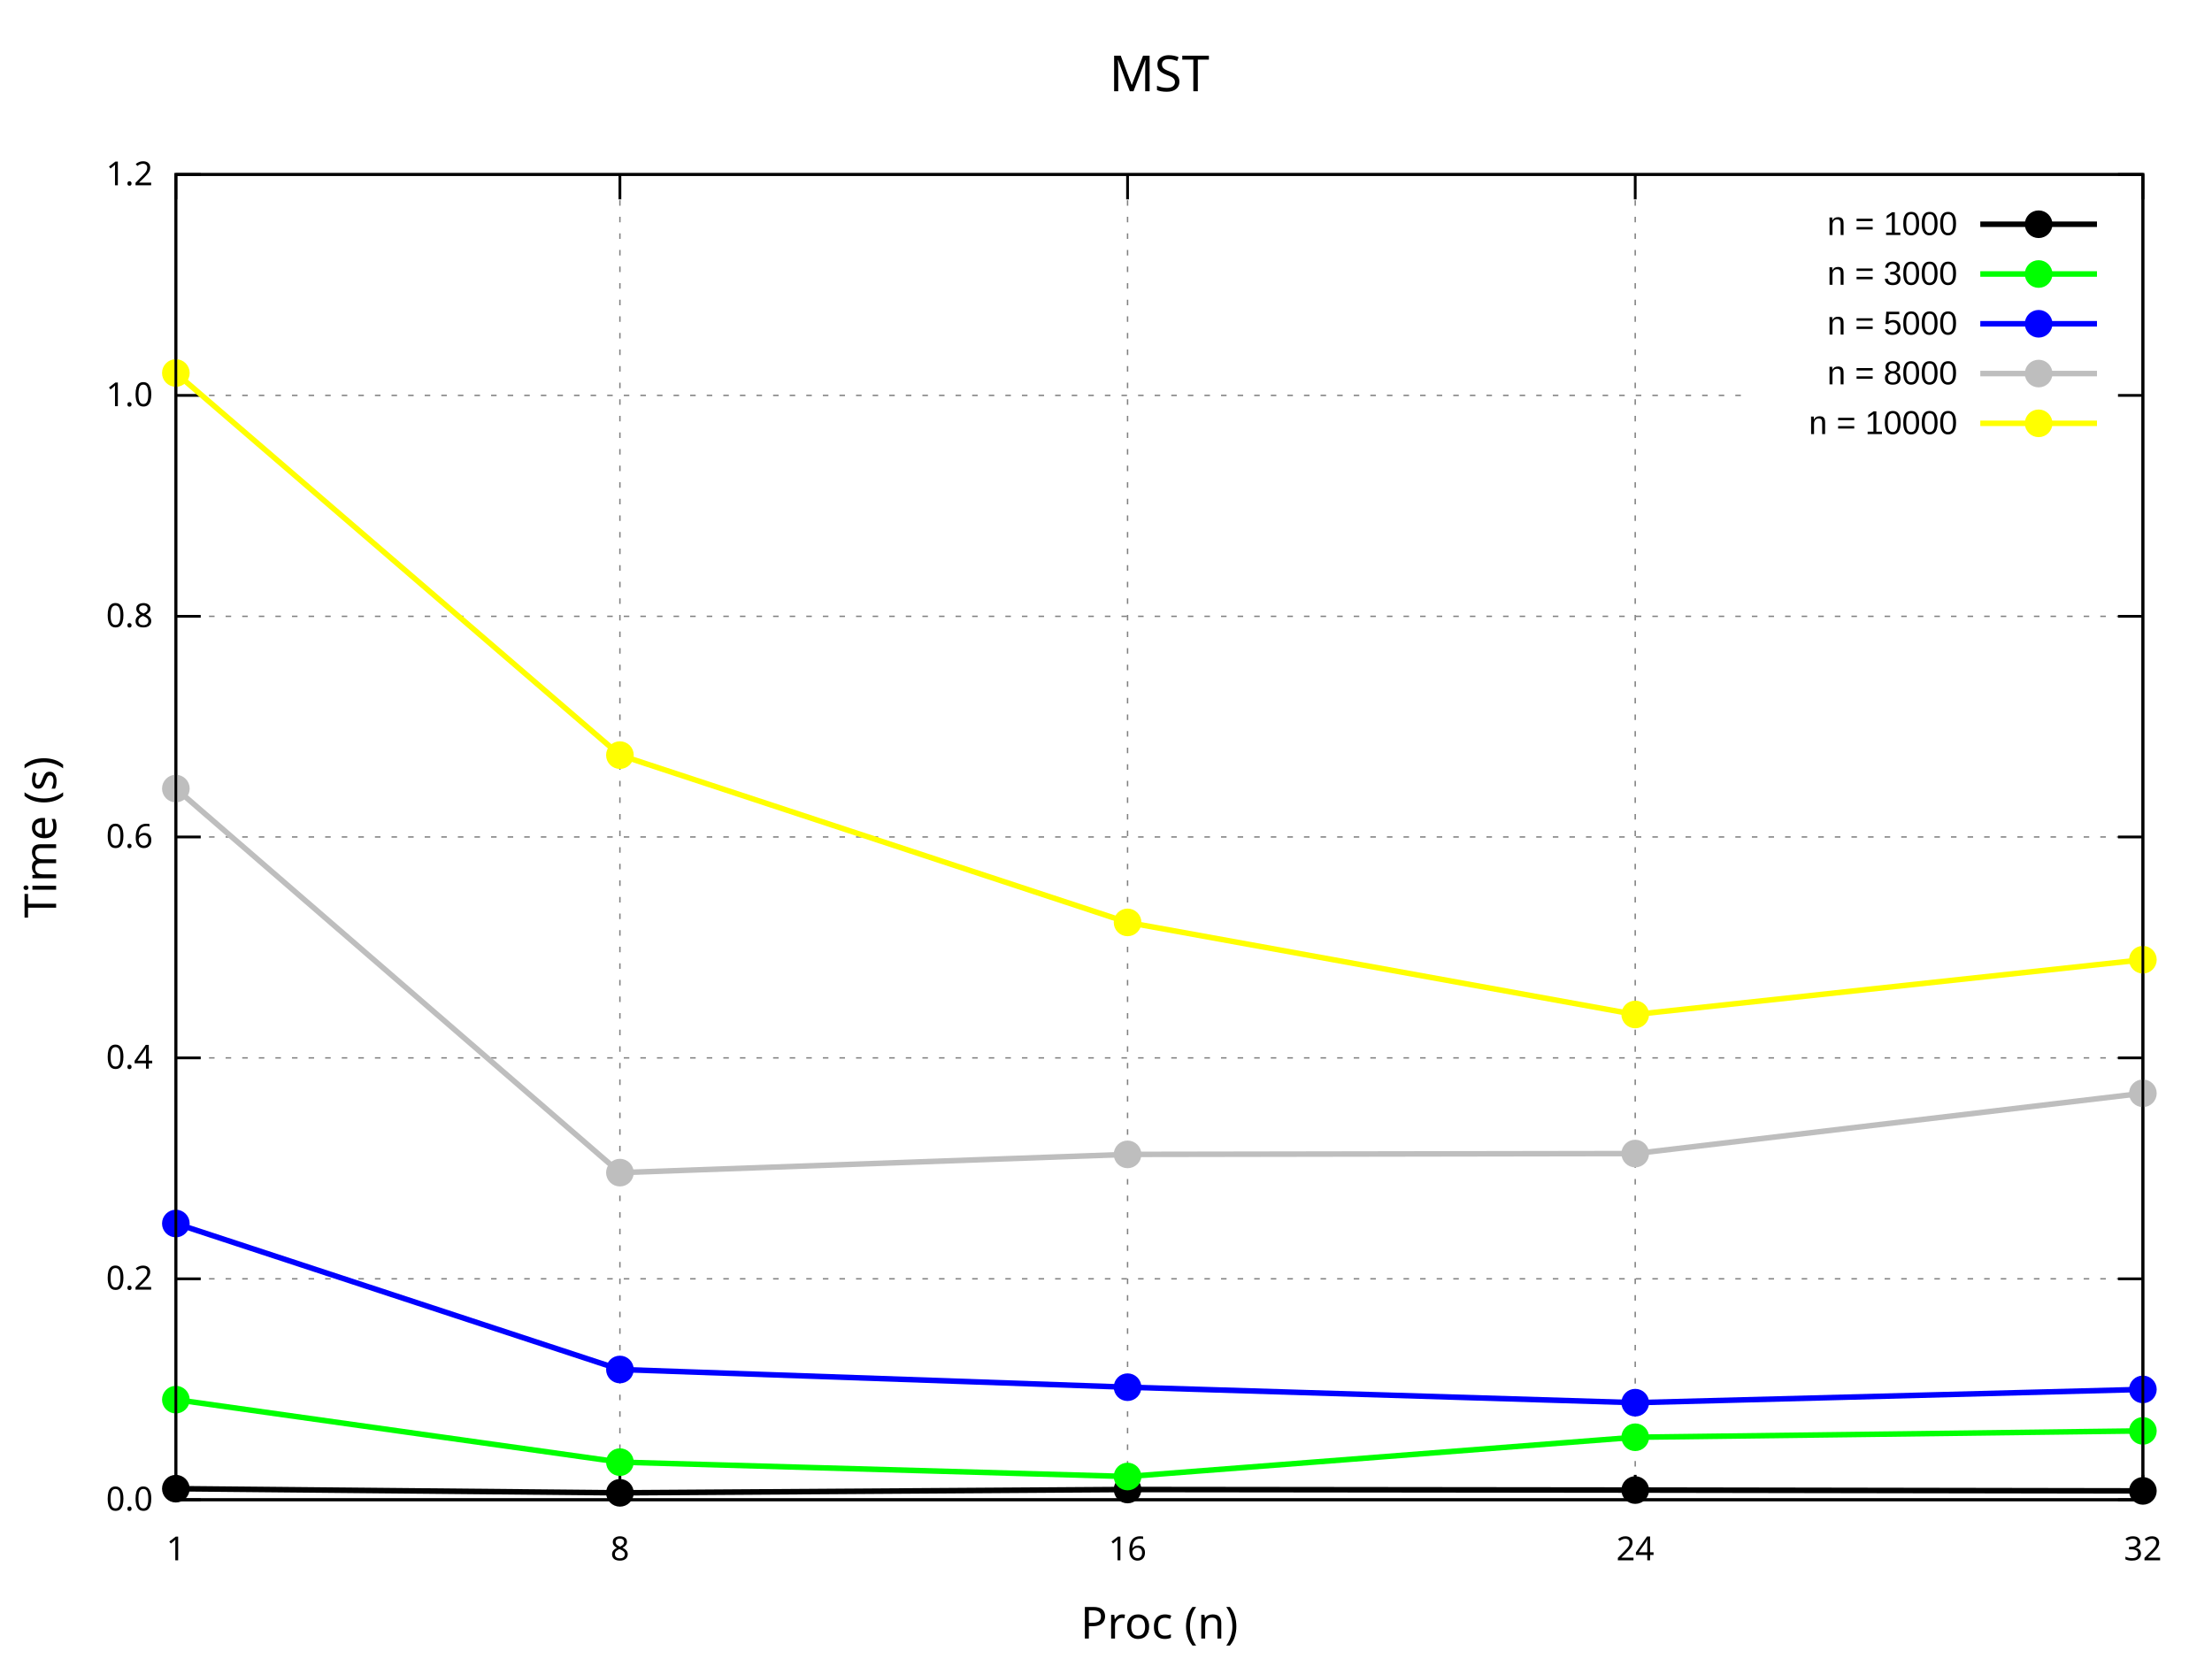
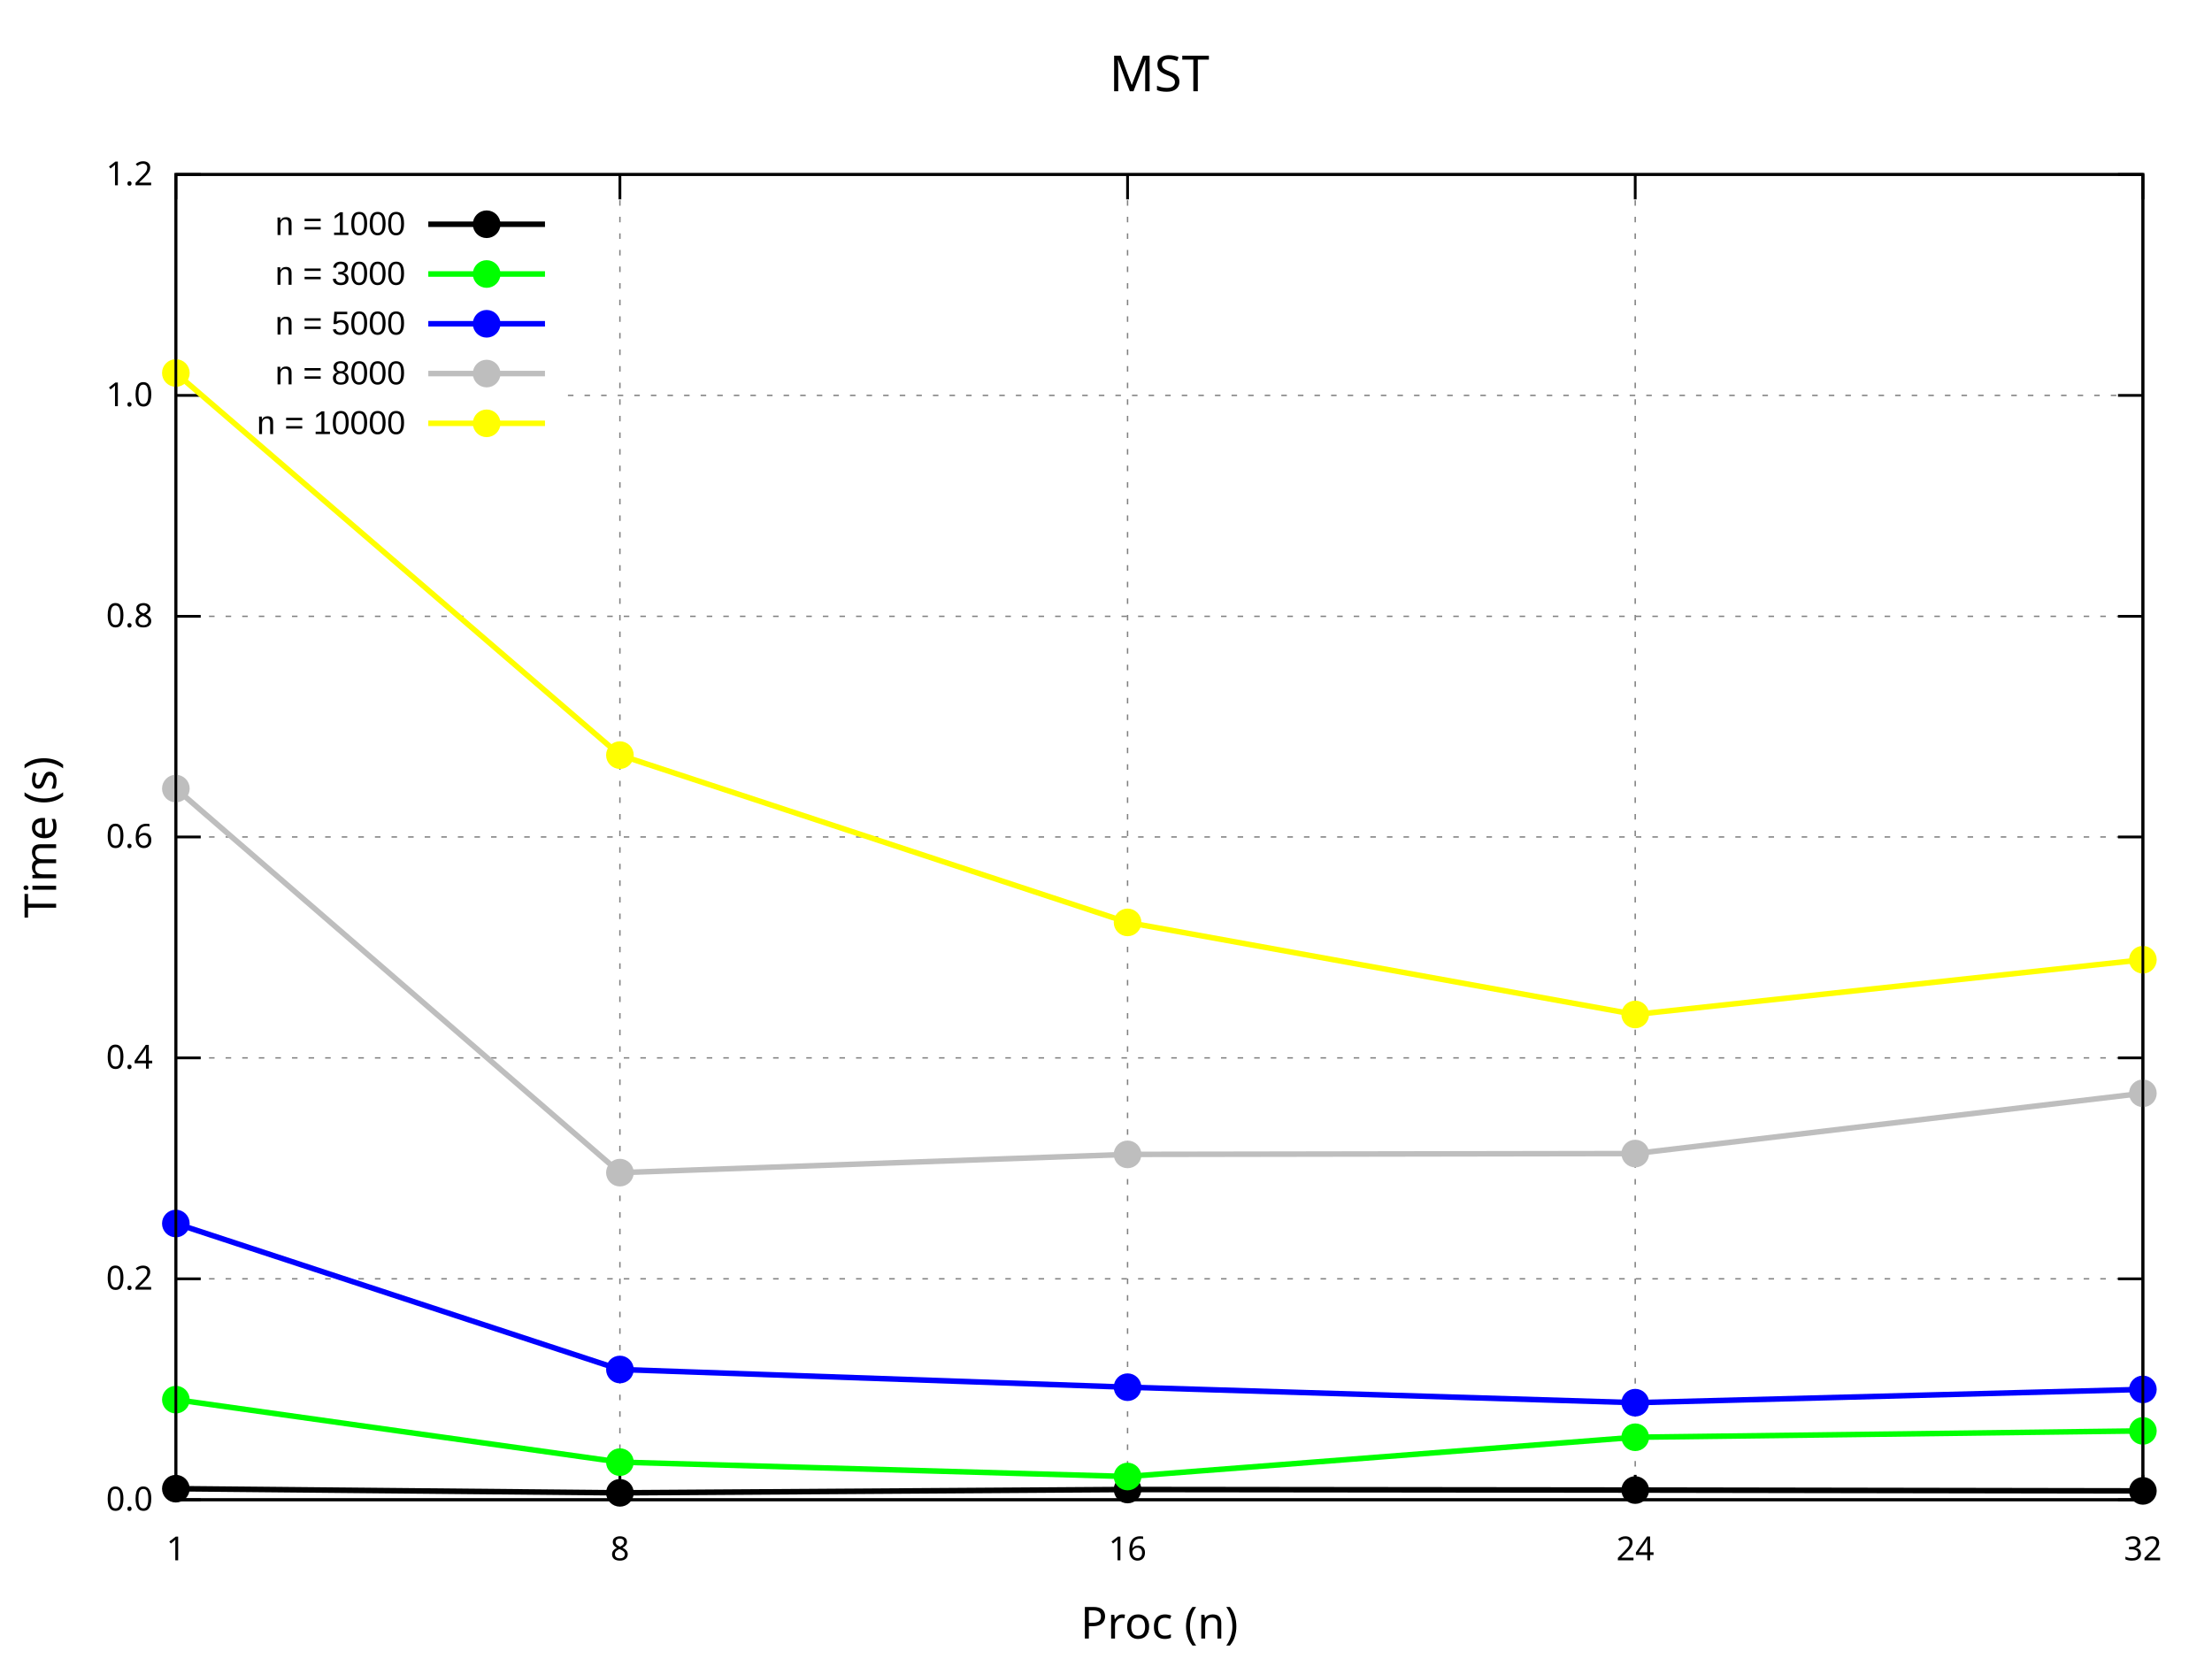
<svg xmlns="http://www.w3.org/2000/svg" xmlns:xlink="http://www.w3.org/1999/xlink" width="800" height="600" viewBox="0 0 800 600">
  <g id="gnuplot_canvas">
    <rect x="0" y="0" width="800" height="600" fill="none" />
    <defs>
      <circle id="gpDot" r="0.5" stroke-width="0.5" stroke="currentColor" />
      <path id="gpPt0" stroke-width="0.222" stroke="currentColor" d="M-1,0 h2 M0,-1 v2" />
      <path id="gpPt1" stroke-width="0.222" stroke="currentColor" d="M-1,-1 L1,1 M1,-1 L-1,1" />
      <path id="gpPt2" stroke-width="0.222" stroke="currentColor" d="M-1,0 L1,0 M0,-1 L0,1 M-1,-1 L1,1 M-1,1 L1,-1" />
      <rect id="gpPt3" stroke-width="0.222" stroke="currentColor" x="-1" y="-1" width="2" height="2" />
      <rect id="gpPt4" stroke-width="0.222" stroke="currentColor" fill="currentColor" x="-1" y="-1" width="2" height="2" />
      <circle id="gpPt5" stroke-width="0.222" stroke="currentColor" cx="0" cy="0" r="1" />
      <use xlink:href="#gpPt5" id="gpPt6" fill="currentColor" stroke="none" />
      <path id="gpPt7" stroke-width="0.222" stroke="currentColor" d="M0,-1.33 L-1.33,0.67 L1.33,0.67 z" />
      <use xlink:href="#gpPt7" id="gpPt8" fill="currentColor" stroke="none" />
      <use xlink:href="#gpPt7" id="gpPt9" stroke="currentColor" transform="rotate(180)" />
      <use xlink:href="#gpPt9" id="gpPt10" fill="currentColor" stroke="none" />
      <use xlink:href="#gpPt3" id="gpPt11" stroke="currentColor" transform="rotate(45)" />
      <use xlink:href="#gpPt11" id="gpPt12" fill="currentColor" stroke="none" />
      <path id="gpPt13" stroke-width="0.222" stroke="currentColor" d="M0,1.330 L1.265,0.411 L0.782,-1.067 L-0.782,-1.076 L-1.265,0.411 z" />
      <use xlink:href="#gpPt13" id="gpPt14" fill="currentColor" stroke="none" />
      <filter id="textbox" filterUnits="objectBoundingBox" x="0" y="0" height="1" width="1">
        <feFlood flood-color="white" flood-opacity="1" result="bgnd" />
        <feComposite in="SourceGraphic" in2="bgnd" operator="atop" />
      </filter>
      <filter id="greybox" filterUnits="objectBoundingBox" x="0" y="0" height="1" width="1">
        <feFlood flood-color="lightgrey" flood-opacity="1" result="grey" />
        <feComposite in="SourceGraphic" in2="grey" operator="atop" />
      </filter>
    </defs>
    <g fill="none" color="white" stroke="currentColor" stroke-width="1.00" stroke-linecap="butt" stroke-linejoin="miter">
</g>
    <g fill="none" color="black" stroke="currentColor" stroke-width="1.00" stroke-linecap="butt" stroke-linejoin="miter">
</g>
    <g fill="none" color="black" stroke="black" stroke-width="0.50" stroke-linecap="butt" stroke-linejoin="miter">
</g>
    <g fill="none" color="gray" stroke="currentColor" stroke-width="0.50" stroke-linecap="butt" stroke-linejoin="miter">
      <path stroke="gray" stroke-dasharray="2,4" class="gridline" d="M63.6,542.4 L775.0,542.4  " />
    </g>
    <g fill="none" color="gray" stroke="gray" stroke-width="1.00" stroke-linecap="butt" stroke-linejoin="miter">
</g>
    <g fill="none" color="black" stroke="currentColor" stroke-width="1.00" stroke-linecap="butt" stroke-linejoin="miter">
      <path stroke="black" d="M63.6,542.4 L72.6,542.4 M775.0,542.4 L766.0,542.4  " />
      <g transform="translate(55.3,546.3)" stroke="none" fill="black" font-family="Calibri" font-size="12.00" text-anchor="end">
        <text>
          <tspan font-family="Calibri">0.0</tspan>
        </text>
      </g>
    </g>
    <g fill="none" color="black" stroke="currentColor" stroke-width="1.00" stroke-linecap="butt" stroke-linejoin="miter">
</g>
    <g fill="none" color="black" stroke="black" stroke-width="0.50" stroke-linecap="butt" stroke-linejoin="miter">
</g>
    <g fill="none" color="gray" stroke="currentColor" stroke-width="0.50" stroke-linecap="butt" stroke-linejoin="miter">
      <path stroke="gray" stroke-dasharray="2,4" class="gridline" d="M63.6,462.5 L775.0,462.5  " />
    </g>
    <g fill="none" color="gray" stroke="gray" stroke-width="1.00" stroke-linecap="butt" stroke-linejoin="miter">
</g>
    <g fill="none" color="black" stroke="currentColor" stroke-width="1.00" stroke-linecap="butt" stroke-linejoin="miter">
      <path stroke="black" d="M63.6,462.5 L72.6,462.5 M775.0,462.5 L766.0,462.5  " />
      <g transform="translate(55.3,466.4)" stroke="none" fill="black" font-family="Calibri" font-size="12.00" text-anchor="end">
        <text>
          <tspan font-family="Calibri">0.2</tspan>
        </text>
      </g>
    </g>
    <g fill="none" color="black" stroke="currentColor" stroke-width="1.00" stroke-linecap="butt" stroke-linejoin="miter">
</g>
    <g fill="none" color="black" stroke="black" stroke-width="0.50" stroke-linecap="butt" stroke-linejoin="miter">
</g>
    <g fill="none" color="gray" stroke="currentColor" stroke-width="0.50" stroke-linecap="butt" stroke-linejoin="miter">
      <path stroke="gray" stroke-dasharray="2,4" class="gridline" d="M63.6,382.6 L775.0,382.6  " />
    </g>
    <g fill="none" color="gray" stroke="gray" stroke-width="1.00" stroke-linecap="butt" stroke-linejoin="miter">
</g>
    <g fill="none" color="black" stroke="currentColor" stroke-width="1.00" stroke-linecap="butt" stroke-linejoin="miter">
      <path stroke="black" d="M63.6,382.6 L72.6,382.6 M775.0,382.6 L766.0,382.6  " />
      <g transform="translate(55.3,386.5)" stroke="none" fill="black" font-family="Calibri" font-size="12.00" text-anchor="end">
        <text>
          <tspan font-family="Calibri">0.4</tspan>
        </text>
      </g>
    </g>
    <g fill="none" color="black" stroke="currentColor" stroke-width="1.00" stroke-linecap="butt" stroke-linejoin="miter">
</g>
    <g fill="none" color="black" stroke="black" stroke-width="0.50" stroke-linecap="butt" stroke-linejoin="miter">
</g>
    <g fill="none" color="gray" stroke="currentColor" stroke-width="0.50" stroke-linecap="butt" stroke-linejoin="miter">
      <path stroke="gray" stroke-dasharray="2,4" class="gridline" d="M63.6,302.7 L775.0,302.7  " />
    </g>
    <g fill="none" color="gray" stroke="gray" stroke-width="1.00" stroke-linecap="butt" stroke-linejoin="miter">
</g>
    <g fill="none" color="black" stroke="currentColor" stroke-width="1.00" stroke-linecap="butt" stroke-linejoin="miter">
      <path stroke="black" d="M63.6,302.7 L72.6,302.7 M775.0,302.7 L766.0,302.7  " />
      <g transform="translate(55.3,306.6)" stroke="none" fill="black" font-family="Calibri" font-size="12.00" text-anchor="end">
        <text>
          <tspan font-family="Calibri">0.6</tspan>
        </text>
      </g>
    </g>
    <g fill="none" color="black" stroke="currentColor" stroke-width="1.00" stroke-linecap="butt" stroke-linejoin="miter">
</g>
    <g fill="none" color="black" stroke="black" stroke-width="0.50" stroke-linecap="butt" stroke-linejoin="miter">
</g>
    <g fill="none" color="gray" stroke="currentColor" stroke-width="0.50" stroke-linecap="butt" stroke-linejoin="miter">
      <path stroke="gray" stroke-dasharray="2,4" class="gridline" d="M63.6,222.9 L775.0,222.9  " />
    </g>
    <g fill="none" color="gray" stroke="gray" stroke-width="1.00" stroke-linecap="butt" stroke-linejoin="miter">
</g>
    <g fill="none" color="black" stroke="currentColor" stroke-width="1.00" stroke-linecap="butt" stroke-linejoin="miter">
      <path stroke="black" d="M63.6,222.9 L72.6,222.9 M775.0,222.9 L766.0,222.9  " />
      <g transform="translate(55.3,226.8)" stroke="none" fill="black" font-family="Calibri" font-size="12.00" text-anchor="end">
        <text>
          <tspan font-family="Calibri">0.8</tspan>
        </text>
      </g>
    </g>
    <g fill="none" color="black" stroke="currentColor" stroke-width="1.00" stroke-linecap="butt" stroke-linejoin="miter">
</g>
    <g fill="none" color="black" stroke="black" stroke-width="0.50" stroke-linecap="butt" stroke-linejoin="miter">
</g>
    <g fill="none" color="gray" stroke="currentColor" stroke-width="0.50" stroke-linecap="butt" stroke-linejoin="miter">
-       <path stroke="gray" stroke-dasharray="2,4" class="gridline" d="M63.6,143.0 L633.2,143.0 M766.7,143.0 L775.0,143.0  " />
+       <path stroke="gray" stroke-dasharray="2,4" class="gridline" d="M63.6,143.0 L71.9,143.0 M205.4,143.0 L775.0,143.0  " />
    </g>
    <g fill="none" color="gray" stroke="gray" stroke-width="1.00" stroke-linecap="butt" stroke-linejoin="miter">
</g>
    <g fill="none" color="black" stroke="currentColor" stroke-width="1.00" stroke-linecap="butt" stroke-linejoin="miter">
      <path stroke="black" d="M63.6,143.0 L72.6,143.0 M775.0,143.0 L766.0,143.0  " />
      <g transform="translate(55.3,146.9)" stroke="none" fill="black" font-family="Calibri" font-size="12.00" text-anchor="end">
        <text>
          <tspan font-family="Calibri">1.0</tspan>
        </text>
      </g>
    </g>
    <g fill="none" color="black" stroke="currentColor" stroke-width="1.00" stroke-linecap="butt" stroke-linejoin="miter">
</g>
    <g fill="none" color="black" stroke="black" stroke-width="0.50" stroke-linecap="butt" stroke-linejoin="miter">
</g>
    <g fill="none" color="gray" stroke="currentColor" stroke-width="0.50" stroke-linecap="butt" stroke-linejoin="miter">
      <path stroke="gray" stroke-dasharray="2,4" class="gridline" d="M63.6,63.1 L775.0,63.1  " />
    </g>
    <g fill="none" color="gray" stroke="gray" stroke-width="1.00" stroke-linecap="butt" stroke-linejoin="miter">
</g>
    <g fill="none" color="black" stroke="currentColor" stroke-width="1.00" stroke-linecap="butt" stroke-linejoin="miter">
      <path stroke="black" d="M63.6,63.1 L72.6,63.1 M775.0,63.1 L766.0,63.1  " />
      <g transform="translate(55.3,67.0)" stroke="none" fill="black" font-family="Calibri" font-size="12.00" text-anchor="end">
        <text>
          <tspan font-family="Calibri">1.2</tspan>
        </text>
      </g>
    </g>
    <g fill="none" color="black" stroke="currentColor" stroke-width="1.00" stroke-linecap="butt" stroke-linejoin="miter">
</g>
    <g fill="none" color="black" stroke="black" stroke-width="0.50" stroke-linecap="butt" stroke-linejoin="miter">
</g>
    <g fill="none" color="gray" stroke="currentColor" stroke-width="0.50" stroke-linecap="butt" stroke-linejoin="miter">
      <path stroke="gray" stroke-dasharray="2,4" class="gridline" d="M63.6,542.4 L63.6,63.1  " />
    </g>
    <g fill="none" color="gray" stroke="gray" stroke-width="1.00" stroke-linecap="butt" stroke-linejoin="miter">
</g>
    <g fill="none" color="black" stroke="currentColor" stroke-width="1.00" stroke-linecap="butt" stroke-linejoin="miter">
      <path stroke="black" d="M63.6,542.4 L63.6,533.4 M63.6,63.1 L63.6,72.1  " />
      <g transform="translate(63.6,564.3)" stroke="none" fill="black" font-family="Calibri" font-size="12.00" text-anchor="middle">
        <text>
          <tspan font-family="Calibri">1</tspan>
        </text>
      </g>
    </g>
    <g fill="none" color="black" stroke="currentColor" stroke-width="1.00" stroke-linecap="butt" stroke-linejoin="miter">
</g>
    <g fill="none" color="black" stroke="black" stroke-width="0.50" stroke-linecap="butt" stroke-linejoin="miter">
</g>
    <g fill="none" color="gray" stroke="currentColor" stroke-width="0.50" stroke-linecap="butt" stroke-linejoin="miter">
      <path stroke="gray" stroke-dasharray="2,4" class="gridline" d="M224.2,542.4 L224.2,63.1  " />
    </g>
    <g fill="none" color="gray" stroke="gray" stroke-width="1.00" stroke-linecap="butt" stroke-linejoin="miter">
</g>
    <g fill="none" color="black" stroke="currentColor" stroke-width="1.00" stroke-linecap="butt" stroke-linejoin="miter">
      <path stroke="black" d="M224.2,542.4 L224.2,533.4 M224.2,63.1 L224.2,72.1  " />
      <g transform="translate(224.2,564.3)" stroke="none" fill="black" font-family="Calibri" font-size="12.00" text-anchor="middle">
        <text>
          <tspan font-family="Calibri">8</tspan>
        </text>
      </g>
    </g>
    <g fill="none" color="black" stroke="currentColor" stroke-width="1.00" stroke-linecap="butt" stroke-linejoin="miter">
</g>
    <g fill="none" color="black" stroke="black" stroke-width="0.50" stroke-linecap="butt" stroke-linejoin="miter">
</g>
    <g fill="none" color="gray" stroke="currentColor" stroke-width="0.50" stroke-linecap="butt" stroke-linejoin="miter">
      <path stroke="gray" stroke-dasharray="2,4" class="gridline" d="M407.8,542.4 L407.8,63.1  " />
    </g>
    <g fill="none" color="gray" stroke="gray" stroke-width="1.00" stroke-linecap="butt" stroke-linejoin="miter">
</g>
    <g fill="none" color="black" stroke="currentColor" stroke-width="1.00" stroke-linecap="butt" stroke-linejoin="miter">
      <path stroke="black" d="M407.8,542.4 L407.8,533.4 M407.8,63.1 L407.8,72.1  " />
      <g transform="translate(407.8,564.3)" stroke="none" fill="black" font-family="Calibri" font-size="12.00" text-anchor="middle">
        <text>
          <tspan font-family="Calibri">16</tspan>
        </text>
      </g>
    </g>
    <g fill="none" color="black" stroke="currentColor" stroke-width="1.00" stroke-linecap="butt" stroke-linejoin="miter">
</g>
    <g fill="none" color="black" stroke="black" stroke-width="0.50" stroke-linecap="butt" stroke-linejoin="miter">
</g>
    <g fill="none" color="gray" stroke="currentColor" stroke-width="0.50" stroke-linecap="butt" stroke-linejoin="miter">
      <path stroke="gray" stroke-dasharray="2,4" class="gridline" d="M591.4,542.4 L591.4,63.1  " />
    </g>
    <g fill="none" color="gray" stroke="gray" stroke-width="1.00" stroke-linecap="butt" stroke-linejoin="miter">
</g>
    <g fill="none" color="black" stroke="currentColor" stroke-width="1.00" stroke-linecap="butt" stroke-linejoin="miter">
      <path stroke="black" d="M591.4,542.4 L591.4,533.4 M591.4,63.1 L591.4,72.1  " />
      <g transform="translate(591.4,564.3)" stroke="none" fill="black" font-family="Calibri" font-size="12.00" text-anchor="middle">
        <text>
          <tspan font-family="Calibri">24</tspan>
        </text>
      </g>
    </g>
    <g fill="none" color="black" stroke="currentColor" stroke-width="1.00" stroke-linecap="butt" stroke-linejoin="miter">
</g>
    <g fill="none" color="black" stroke="black" stroke-width="0.50" stroke-linecap="butt" stroke-linejoin="miter">
</g>
    <g fill="none" color="gray" stroke="currentColor" stroke-width="0.50" stroke-linecap="butt" stroke-linejoin="miter">
      <path stroke="gray" stroke-dasharray="2,4" class="gridline" d="M775.0,542.4 L775.0,63.1  " />
    </g>
    <g fill="none" color="gray" stroke="gray" stroke-width="1.00" stroke-linecap="butt" stroke-linejoin="miter">
</g>
    <g fill="none" color="black" stroke="currentColor" stroke-width="1.00" stroke-linecap="butt" stroke-linejoin="miter">
      <path stroke="black" d="M775.0,542.4 L775.0,533.4 M775.0,63.1 L775.0,72.1  " />
      <g transform="translate(775.0,564.3)" stroke="none" fill="black" font-family="Calibri" font-size="12.00" text-anchor="middle">
        <text>
          <tspan font-family="Calibri">32</tspan>
        </text>
      </g>
    </g>
    <g fill="none" color="black" stroke="currentColor" stroke-width="1.00" stroke-linecap="butt" stroke-linejoin="miter">
</g>
    <g fill="none" color="black" stroke="currentColor" stroke-width="1.00" stroke-linecap="butt" stroke-linejoin="miter">
      <path stroke="black" d="M63.6,63.1 L63.6,542.4 L775.0,542.4 L775.0,63.1 L63.6,63.1 Z  " />
    </g>
    <g fill="none" color="black" stroke="currentColor" stroke-width="1.00" stroke-linecap="butt" stroke-linejoin="miter">
      <g transform="translate(20.3,302.8) rotate(270)" stroke="none" fill="black" font-family="Calibri" font-size="16.00" text-anchor="middle">
        <text>
          <tspan font-family="Calibri">Time (s)</tspan>
        </text>
      </g>
    </g>
    <g fill="none" color="black" stroke="currentColor" stroke-width="1.00" stroke-linecap="butt" stroke-linejoin="miter">
      <g transform="translate(419.3,592.6)" stroke="none" fill="black" font-family="Calibri" font-size="16.00" text-anchor="middle">
        <text>
          <tspan font-family="Calibri">Proc (n)</tspan>
        </text>
      </g>
    </g>
    <g fill="none" color="black" stroke="currentColor" stroke-width="1.00" stroke-linecap="butt" stroke-linejoin="miter">
      <g transform="translate(419.3,33.0)" stroke="none" fill="black" font-family="Calibri" font-size="18.00" text-anchor="middle">
        <text>
          <tspan font-family="Calibri">MST</tspan>
        </text>
      </g>
    </g>
    <g fill="none" color="black" stroke="currentColor" stroke-width="1.00" stroke-linecap="butt" stroke-linejoin="miter">
</g>
    <g id="gnuplot_plot_1">
      <g fill="none" color="white" stroke="currentColor" stroke-width="2.00" stroke-linecap="butt" stroke-linejoin="miter">
</g>
      <g fill="none" color="black" stroke="currentColor" stroke-width="2.00" stroke-linecap="butt" stroke-linejoin="miter">
-         <g transform="translate(707.9,85.0)" stroke="none" fill="black" font-family="Arial" font-size="12.00" text-anchor="end">
+         <g transform="translate(146.6,85.0)" stroke="none" fill="black" font-family="Arial" font-size="12.00" text-anchor="end">
          <text>
            <tspan font-family="Arial">n = 1000</tspan>
          </text>
        </g>
      </g>
      <g fill="none" color="black" stroke="currentColor" stroke-width="2.00" stroke-linecap="butt" stroke-linejoin="miter">
-         <path stroke="rgb(  0,   0,   0)" d="M716.2,81.1 L758.4,81.1 M63.6,538.4 L224.2,539.9 L407.8,538.7 L591.4,538.9 L775.0,539.2  " />
+         <path stroke="rgb(  0,   0,   0)" d="M154.9,81.1 L197.1,81.1 M63.6,538.4 L224.2,539.9 L407.8,538.7 L591.4,538.9 L775.0,539.2  " />
        <use xlink:href="#gpPt6" transform="translate(63.6,538.4) scale(4.50)" color="rgb(  0,   0,   0)" />
        <use xlink:href="#gpPt6" transform="translate(224.2,539.9) scale(4.50)" color="rgb(  0,   0,   0)" />
        <use xlink:href="#gpPt6" transform="translate(407.8,538.7) scale(4.50)" color="rgb(  0,   0,   0)" />
        <use xlink:href="#gpPt6" transform="translate(591.4,538.9) scale(4.50)" color="rgb(  0,   0,   0)" />
        <use xlink:href="#gpPt6" transform="translate(775.0,539.2) scale(4.50)" color="rgb(  0,   0,   0)" />
-         <use xlink:href="#gpPt6" transform="translate(737.3,81.1) scale(4.50)" color="rgb(  0,   0,   0)" />
+         <use xlink:href="#gpPt6" transform="translate(176.0,81.1) scale(4.50)" color="rgb(  0,   0,   0)" />
      </g>
    </g>
    <g id="gnuplot_plot_2">
      <g fill="none" color="black" stroke="currentColor" stroke-width="2.00" stroke-linecap="butt" stroke-linejoin="miter">
-         <g transform="translate(707.9,103.0)" stroke="none" fill="black" font-family="Arial" font-size="12.00" text-anchor="end">
+         <g transform="translate(146.6,103.0)" stroke="none" fill="black" font-family="Arial" font-size="12.00" text-anchor="end">
          <text>
            <tspan font-family="Arial">n = 3000</tspan>
          </text>
        </g>
      </g>
      <g fill="none" color="black" stroke="currentColor" stroke-width="2.00" stroke-linecap="butt" stroke-linejoin="miter">
-         <path stroke="rgb(  0, 255,   0)" d="M716.2,99.1 L758.4,99.1 M63.6,506.2 L224.2,528.8 L407.8,534.0 L591.4,519.8 L775.0,517.5  " />
+         <path stroke="rgb(  0, 255,   0)" d="M154.9,99.1 L197.1,99.1 M63.6,506.2 L224.2,528.8 L407.8,534.0 L591.4,519.8 L775.0,517.5  " />
        <use xlink:href="#gpPt6" transform="translate(63.6,506.2) scale(4.50)" color="rgb(  0, 255,   0)" />
        <use xlink:href="#gpPt6" transform="translate(224.2,528.8) scale(4.50)" color="rgb(  0, 255,   0)" />
        <use xlink:href="#gpPt6" transform="translate(407.8,534.0) scale(4.50)" color="rgb(  0, 255,   0)" />
        <use xlink:href="#gpPt6" transform="translate(591.4,519.8) scale(4.50)" color="rgb(  0, 255,   0)" />
        <use xlink:href="#gpPt6" transform="translate(775.0,517.5) scale(4.50)" color="rgb(  0, 255,   0)" />
-         <use xlink:href="#gpPt6" transform="translate(737.3,99.1) scale(4.50)" color="rgb(  0, 255,   0)" />
+         <use xlink:href="#gpPt6" transform="translate(176.0,99.1) scale(4.50)" color="rgb(  0, 255,   0)" />
      </g>
    </g>
    <g id="gnuplot_plot_3">
      <g fill="none" color="black" stroke="currentColor" stroke-width="2.00" stroke-linecap="butt" stroke-linejoin="miter">
-         <g transform="translate(707.9,121.0)" stroke="none" fill="black" font-family="Arial" font-size="12.00" text-anchor="end">
+         <g transform="translate(146.6,121.0)" stroke="none" fill="black" font-family="Arial" font-size="12.00" text-anchor="end">
          <text>
            <tspan font-family="Arial">n = 5000</tspan>
          </text>
        </g>
      </g>
      <g fill="none" color="black" stroke="currentColor" stroke-width="2.00" stroke-linecap="butt" stroke-linejoin="miter">
-         <path stroke="rgb(  0,   0, 255)" d="M716.2,117.1 L758.4,117.1 M63.6,442.5 L224.2,495.3 L407.8,501.7 L591.4,507.3 L775.0,502.5  " />
+         <path stroke="rgb(  0,   0, 255)" d="M154.9,117.1 L197.1,117.1 M63.6,442.5 L224.2,495.3 L407.8,501.7 L591.4,507.3 L775.0,502.5  " />
        <use xlink:href="#gpPt6" transform="translate(63.6,442.5) scale(4.50)" color="rgb(  0,   0, 255)" />
        <use xlink:href="#gpPt6" transform="translate(224.2,495.3) scale(4.50)" color="rgb(  0,   0, 255)" />
        <use xlink:href="#gpPt6" transform="translate(407.8,501.7) scale(4.50)" color="rgb(  0,   0, 255)" />
        <use xlink:href="#gpPt6" transform="translate(591.4,507.3) scale(4.50)" color="rgb(  0,   0, 255)" />
        <use xlink:href="#gpPt6" transform="translate(775.0,502.5) scale(4.50)" color="rgb(  0,   0, 255)" />
-         <use xlink:href="#gpPt6" transform="translate(737.3,117.1) scale(4.50)" color="rgb(  0,   0, 255)" />
+         <use xlink:href="#gpPt6" transform="translate(176.0,117.1) scale(4.50)" color="rgb(  0,   0, 255)" />
      </g>
    </g>
    <g id="gnuplot_plot_4">
      <g fill="none" color="black" stroke="currentColor" stroke-width="2.00" stroke-linecap="butt" stroke-linejoin="miter">
-         <g transform="translate(707.9,139.0)" stroke="none" fill="black" font-family="Arial" font-size="12.00" text-anchor="end">
+         <g transform="translate(146.6,139.0)" stroke="none" fill="black" font-family="Arial" font-size="12.00" text-anchor="end">
          <text>
            <tspan font-family="Arial">n = 8000</tspan>
          </text>
        </g>
      </g>
      <g fill="none" color="black" stroke="currentColor" stroke-width="2.00" stroke-linecap="butt" stroke-linejoin="miter">
-         <path stroke="rgb(190, 190, 190)" d="M716.2,135.1 L758.4,135.1 M63.6,285.2 L224.2,424.1 L407.8,417.5 L591.4,417.2 L775.0,395.4  " />
+         <path stroke="rgb(190, 190, 190)" d="M154.9,135.1 L197.1,135.1 M63.6,285.2 L224.2,424.1 L407.8,417.5 L591.4,417.2 L775.0,395.4  " />
        <use xlink:href="#gpPt6" transform="translate(63.6,285.2) scale(4.50)" color="rgb(190, 190, 190)" />
        <use xlink:href="#gpPt6" transform="translate(224.2,424.1) scale(4.50)" color="rgb(190, 190, 190)" />
        <use xlink:href="#gpPt6" transform="translate(407.8,417.5) scale(4.50)" color="rgb(190, 190, 190)" />
        <use xlink:href="#gpPt6" transform="translate(591.4,417.2) scale(4.50)" color="rgb(190, 190, 190)" />
        <use xlink:href="#gpPt6" transform="translate(775.0,395.4) scale(4.50)" color="rgb(190, 190, 190)" />
-         <use xlink:href="#gpPt6" transform="translate(737.3,135.1) scale(4.50)" color="rgb(190, 190, 190)" />
+         <use xlink:href="#gpPt6" transform="translate(176.0,135.1) scale(4.50)" color="rgb(190, 190, 190)" />
      </g>
    </g>
    <g id="gnuplot_plot_5">
      <g fill="none" color="black" stroke="currentColor" stroke-width="2.00" stroke-linecap="butt" stroke-linejoin="miter">
-         <g transform="translate(707.9,157.0)" stroke="none" fill="black" font-family="Arial" font-size="12.00" text-anchor="end">
+         <g transform="translate(146.6,157.0)" stroke="none" fill="black" font-family="Arial" font-size="12.00" text-anchor="end">
          <text>
            <tspan font-family="Arial">n = 10000</tspan>
          </text>
        </g>
      </g>
      <g fill="none" color="black" stroke="currentColor" stroke-width="2.00" stroke-linecap="butt" stroke-linejoin="miter">
-         <path stroke="rgb(255, 255,   0)" d="M716.2,153.1 L758.4,153.1 M63.6,134.9 L224.2,273.1 L407.8,333.6 L591.4,366.9 L775.0,347.1  " />
+         <path stroke="rgb(255, 255,   0)" d="M154.9,153.1 L197.1,153.1 M63.6,134.9 L224.2,273.1 L407.8,333.6 L591.4,366.9 L775.0,347.1  " />
        <use xlink:href="#gpPt6" transform="translate(63.6,134.9) scale(4.50)" color="rgb(255, 255,   0)" />
        <use xlink:href="#gpPt6" transform="translate(224.2,273.1) scale(4.50)" color="rgb(255, 255,   0)" />
        <use xlink:href="#gpPt6" transform="translate(407.8,333.6) scale(4.50)" color="rgb(255, 255,   0)" />
        <use xlink:href="#gpPt6" transform="translate(591.4,366.9) scale(4.50)" color="rgb(255, 255,   0)" />
        <use xlink:href="#gpPt6" transform="translate(775.0,347.1) scale(4.50)" color="rgb(255, 255,   0)" />
-         <use xlink:href="#gpPt6" transform="translate(737.3,153.1) scale(4.50)" color="rgb(255, 255,   0)" />
+         <use xlink:href="#gpPt6" transform="translate(176.0,153.1) scale(4.50)" color="rgb(255, 255,   0)" />
      </g>
    </g>
    <g fill="none" color="black" stroke="currentColor" stroke-width="2.00" stroke-linecap="butt" stroke-linejoin="miter">
</g>
    <g fill="none" color="black" stroke="black" stroke-width="1.00" stroke-linecap="butt" stroke-linejoin="miter">
</g>
    <g fill="none" color="black" stroke="currentColor" stroke-width="1.00" stroke-linecap="butt" stroke-linejoin="miter">
      <path stroke="black" d="M63.6,63.1 L63.6,542.4 L775.0,542.4 L775.0,63.1 L63.6,63.1 Z  " />
    </g>
    <g fill="none" color="black" stroke="currentColor" stroke-width="1.00" stroke-linecap="butt" stroke-linejoin="miter">
</g>
  </g>
</svg>
